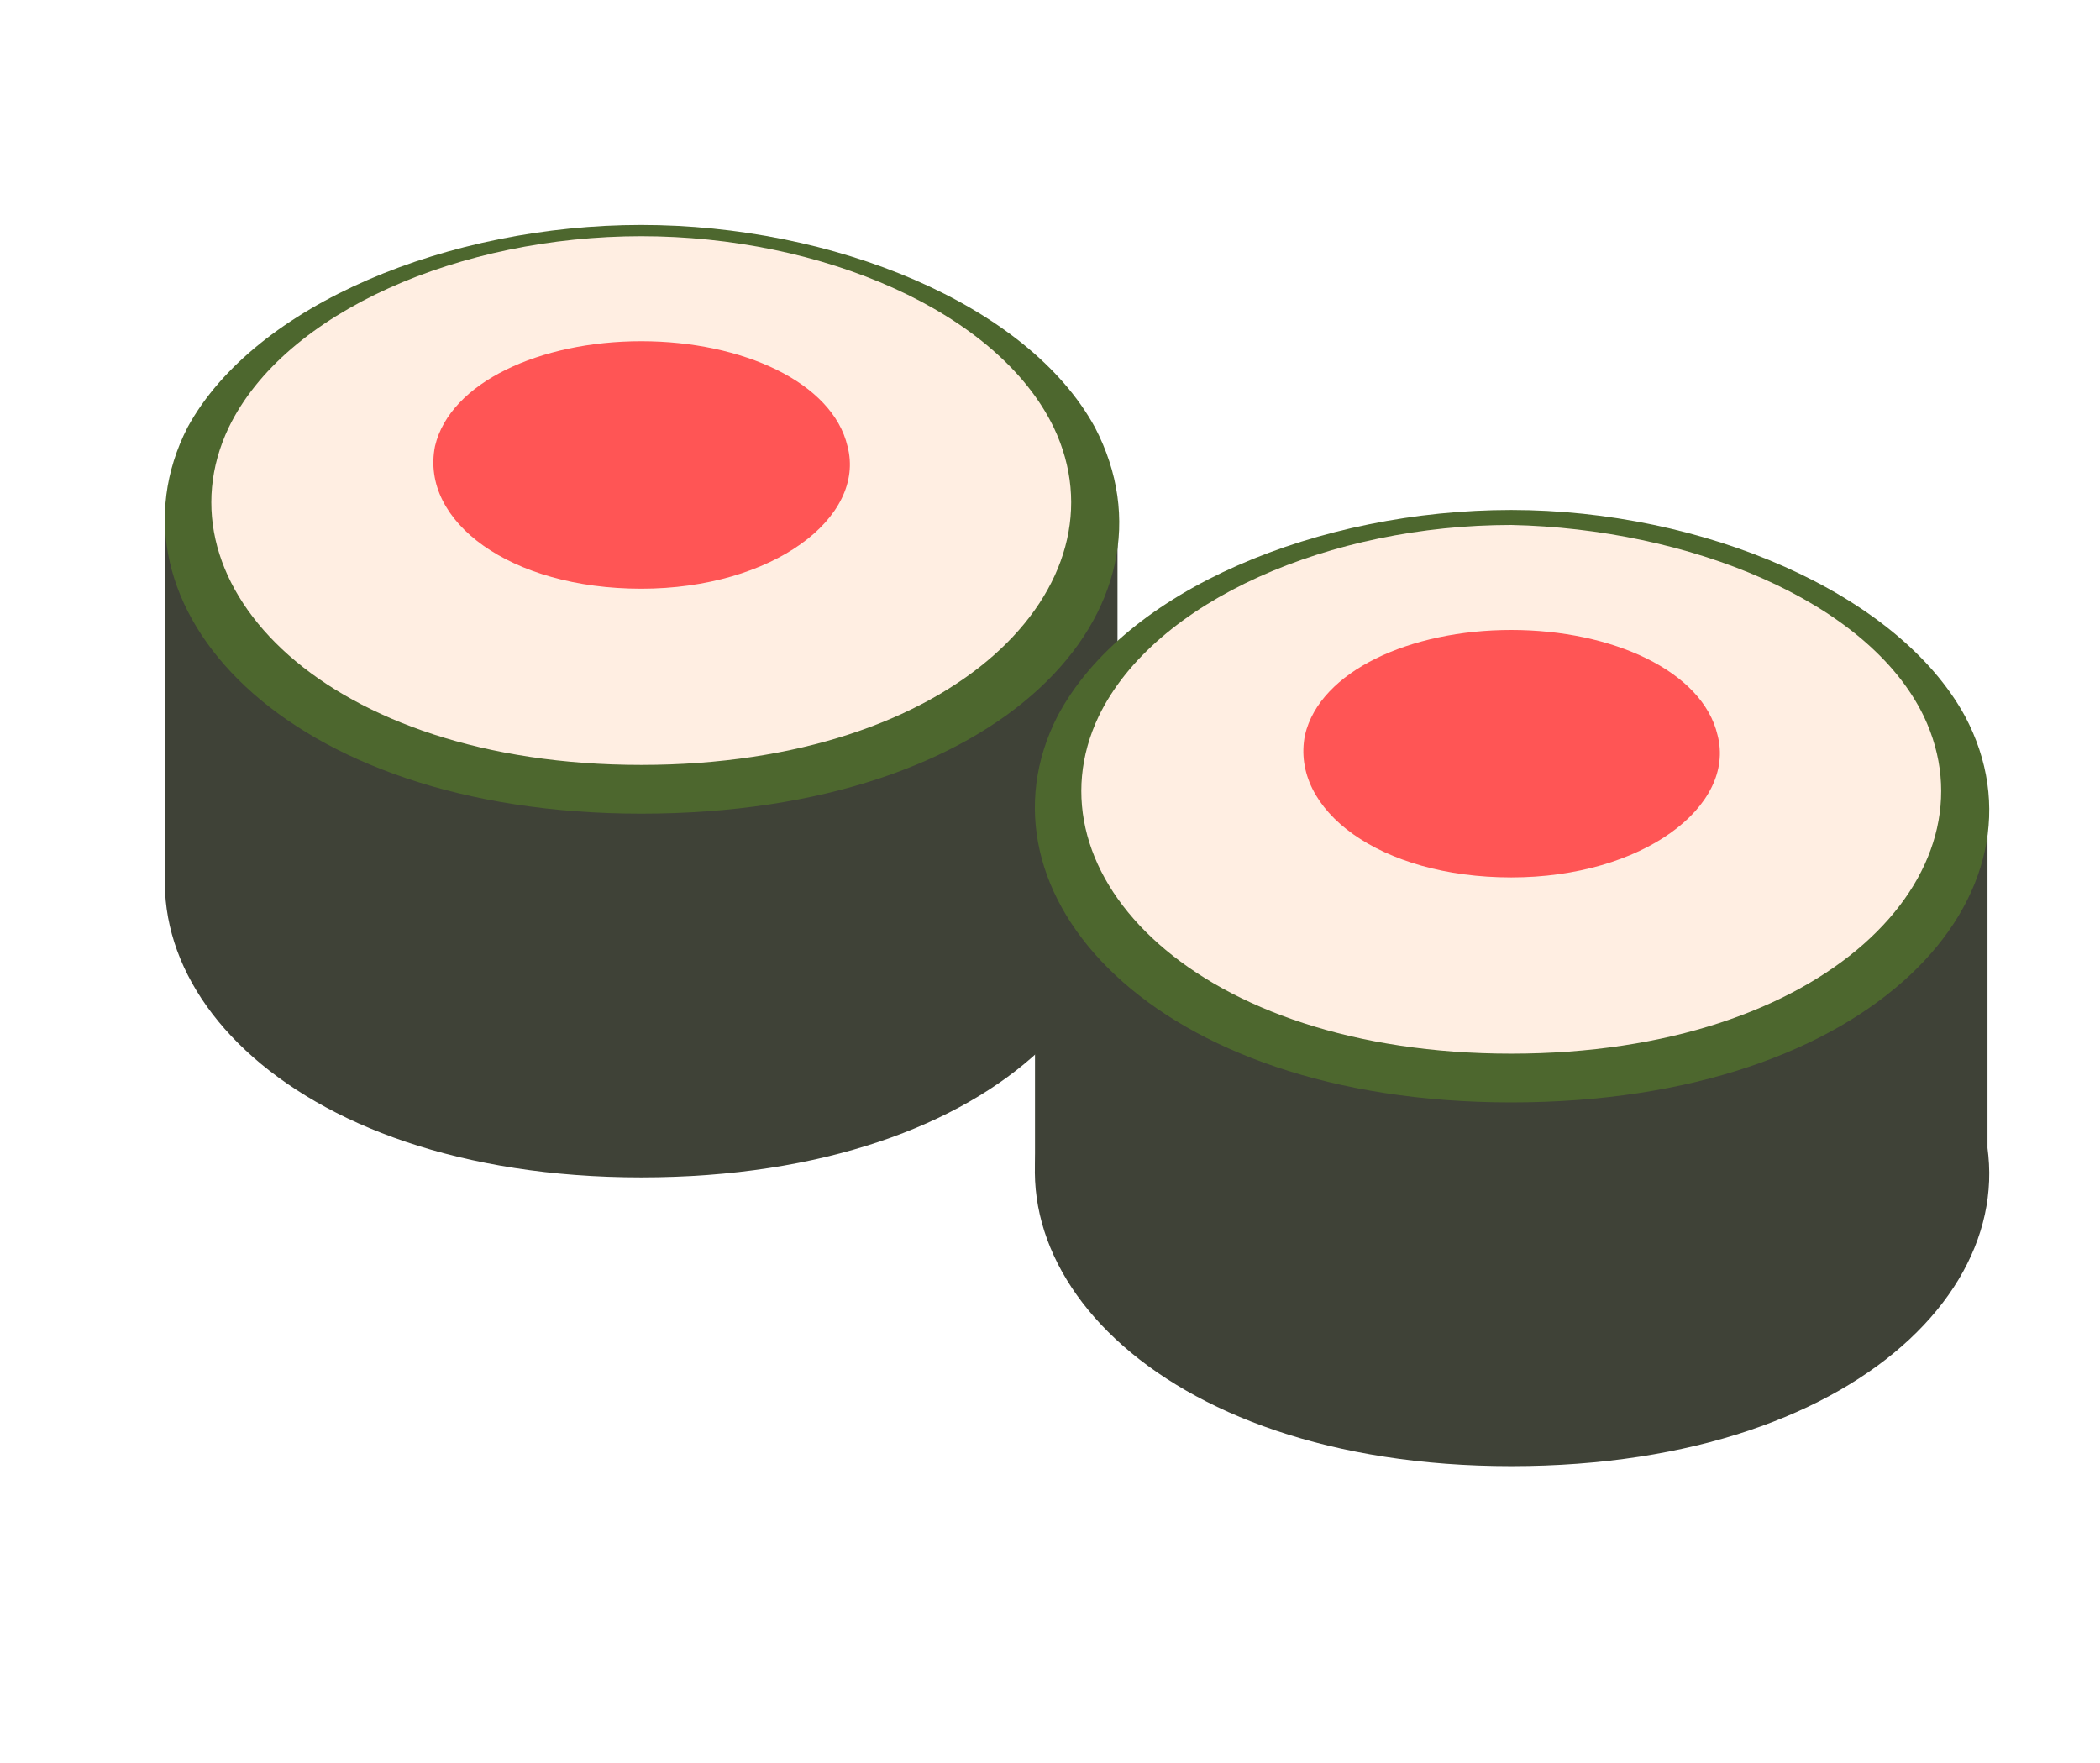
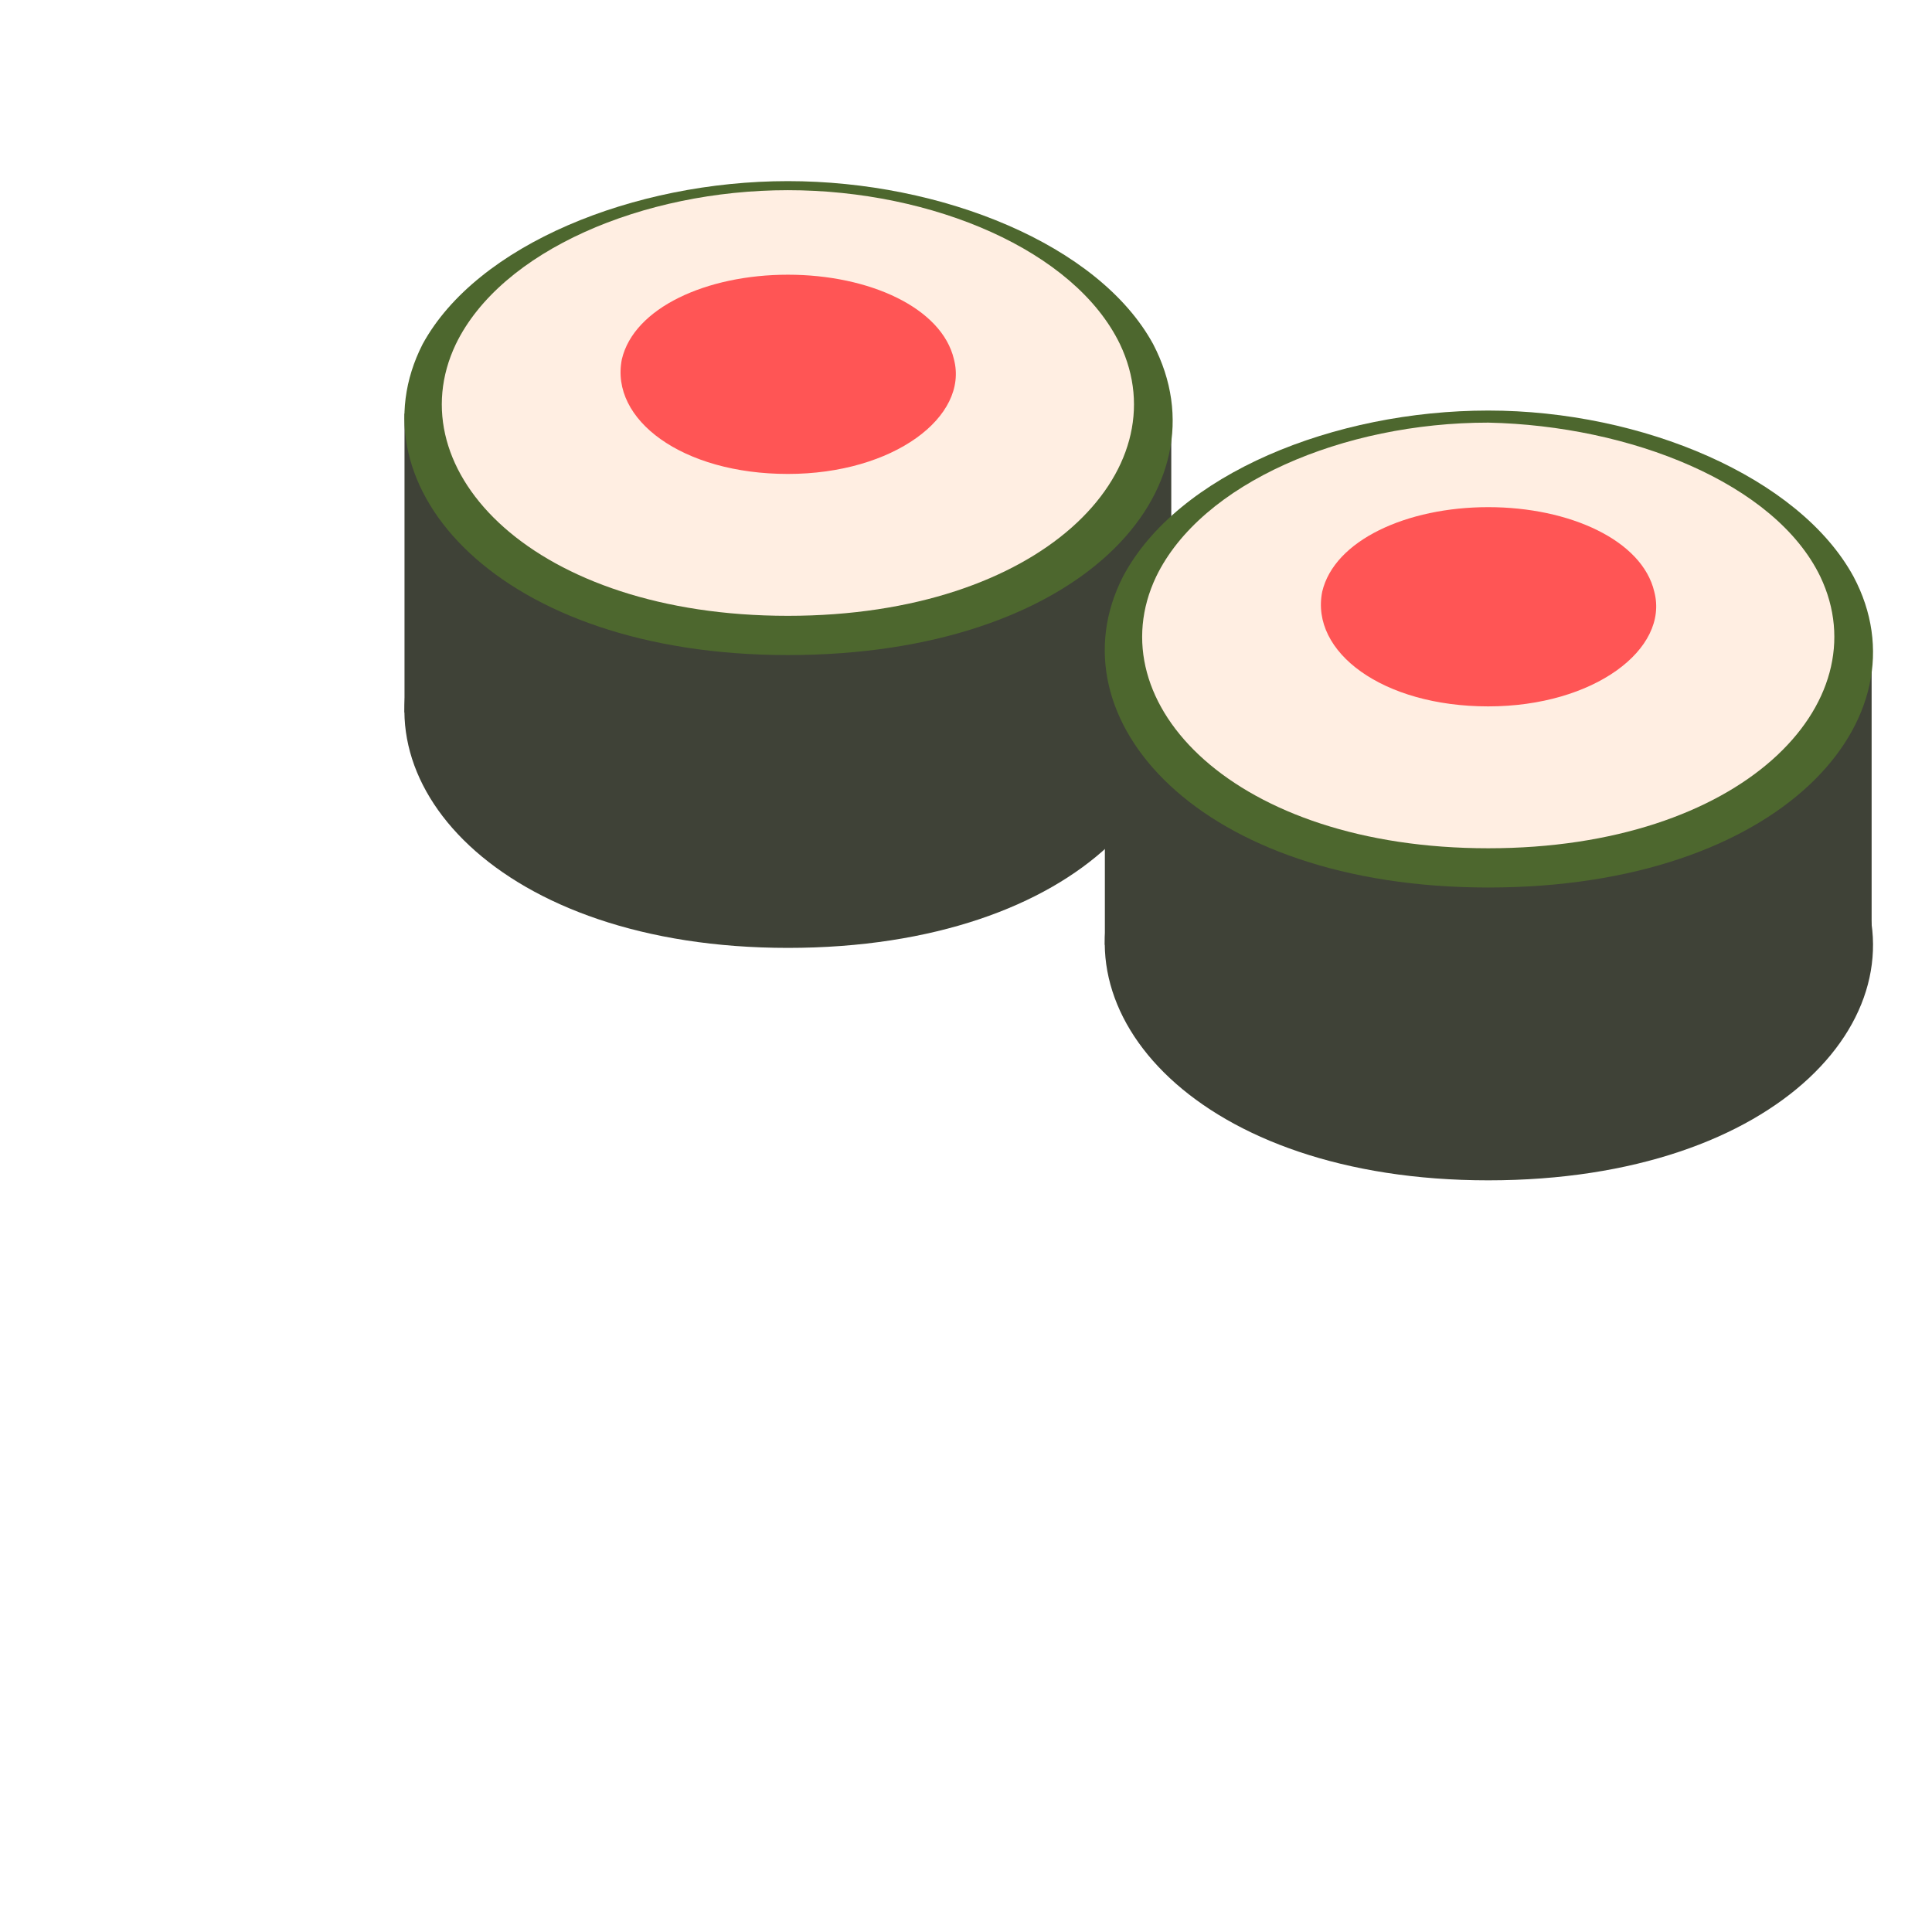
- <svg xmlns="http://www.w3.org/2000/svg" viewBox="9 0 56 47">
+ <svg xmlns="http://www.w3.org/2000/svg" viewBox="0 0 64 64">
  <g fill="#3f4237">
    <path d="M13.4 13.7h25.4v9.9H13.4z" />
    <path d="M38.2 21.1c2.5 4.7-2.4 10.3-12.1 10.3-9.6 0-14.5-5.6-12.1-10.3 1.8-3.4 7-5.5 12.1-5.5 5.1.1 10.3 2.2 12.1 5.5" />
  </g>
  <path fill="#4d672e" d="M38.2 11.4c2.5 4.8-2.4 10.3-12.1 10.3-9.6 0-14.5-5.6-12.1-10.3C15.8 8.1 21 6 26.1 6s10.3 2.1 12.1 5.4" />
  <path fill="#ffeee2" d="M37.1 11.4c2 4.2-2.6 9-11 9s-13-4.8-11-9c1.5-3.1 6.2-5.1 11-5.1s9.5 2 11 5.1" />
  <path fill="#f55" d="M31.6 11.9c.5 1.9-2 3.8-5.5 3.8s-5.9-1.8-5.5-3.8c.4-1.7 2.8-2.8 5.5-2.8s5.1 1.1 5.5 2.8" />
  <g fill="#3f4237">
    <path d="M36.6 21.4H62v9.9H36.6z" />
    <path d="M61.4 28.8c2.5 4.7-2.4 10.3-12.1 10.3-9.6 0-14.5-5.6-12.1-10.3 1.8-3.4 7-5.5 12.1-5.5s10.3 2.2 12.1 5.5" />
  </g>
  <path fill="#4d672e" d="M61.4 19.1c2.5 4.7-2.4 10.3-12.1 10.3-9.6 0-14.5-5.6-12.1-10.3 1.8-3.4 7-5.5 12.1-5.5s10.3 2.2 12.1 5.5" />
  <path fill="#ffeee2" d="M60.3 19.1c2 4.2-2.6 9-11 9s-13-4.8-11-9c1.5-3.1 6.2-5.1 11-5.1 4.7.1 9.5 2 11 5.1" />
  <path fill="#f55" d="M54.8 19.6c.5 1.9-2 3.8-5.5 3.8s-5.9-1.8-5.5-3.8c.4-1.7 2.8-2.8 5.5-2.8s5.1 1.1 5.5 2.8" />
</svg>
